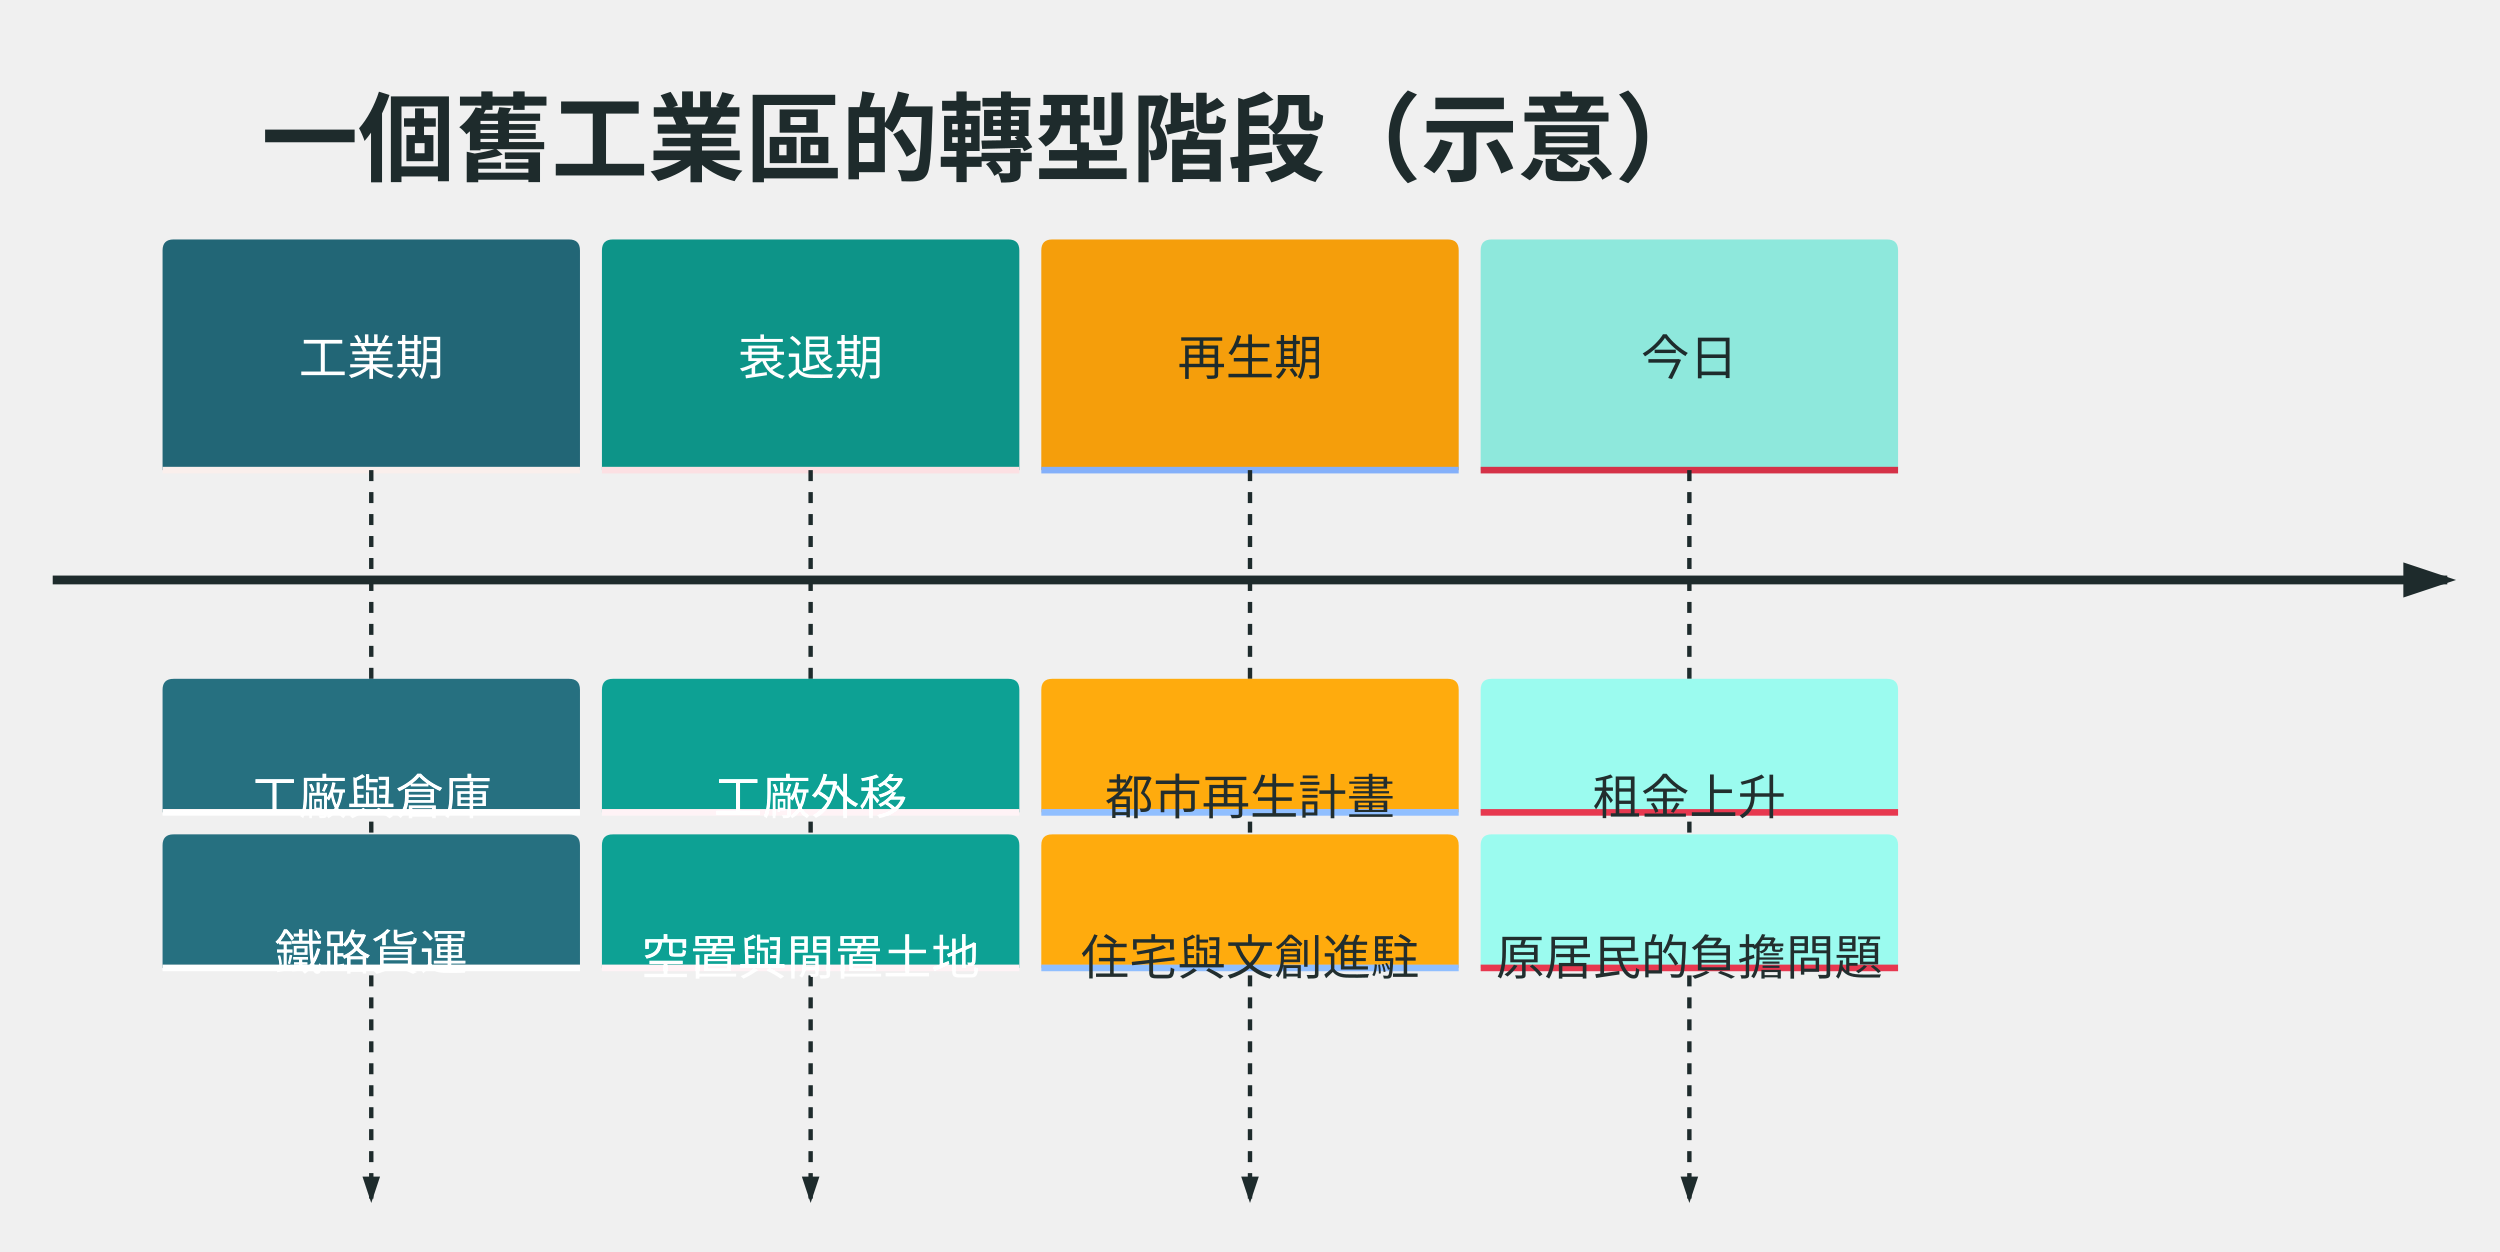
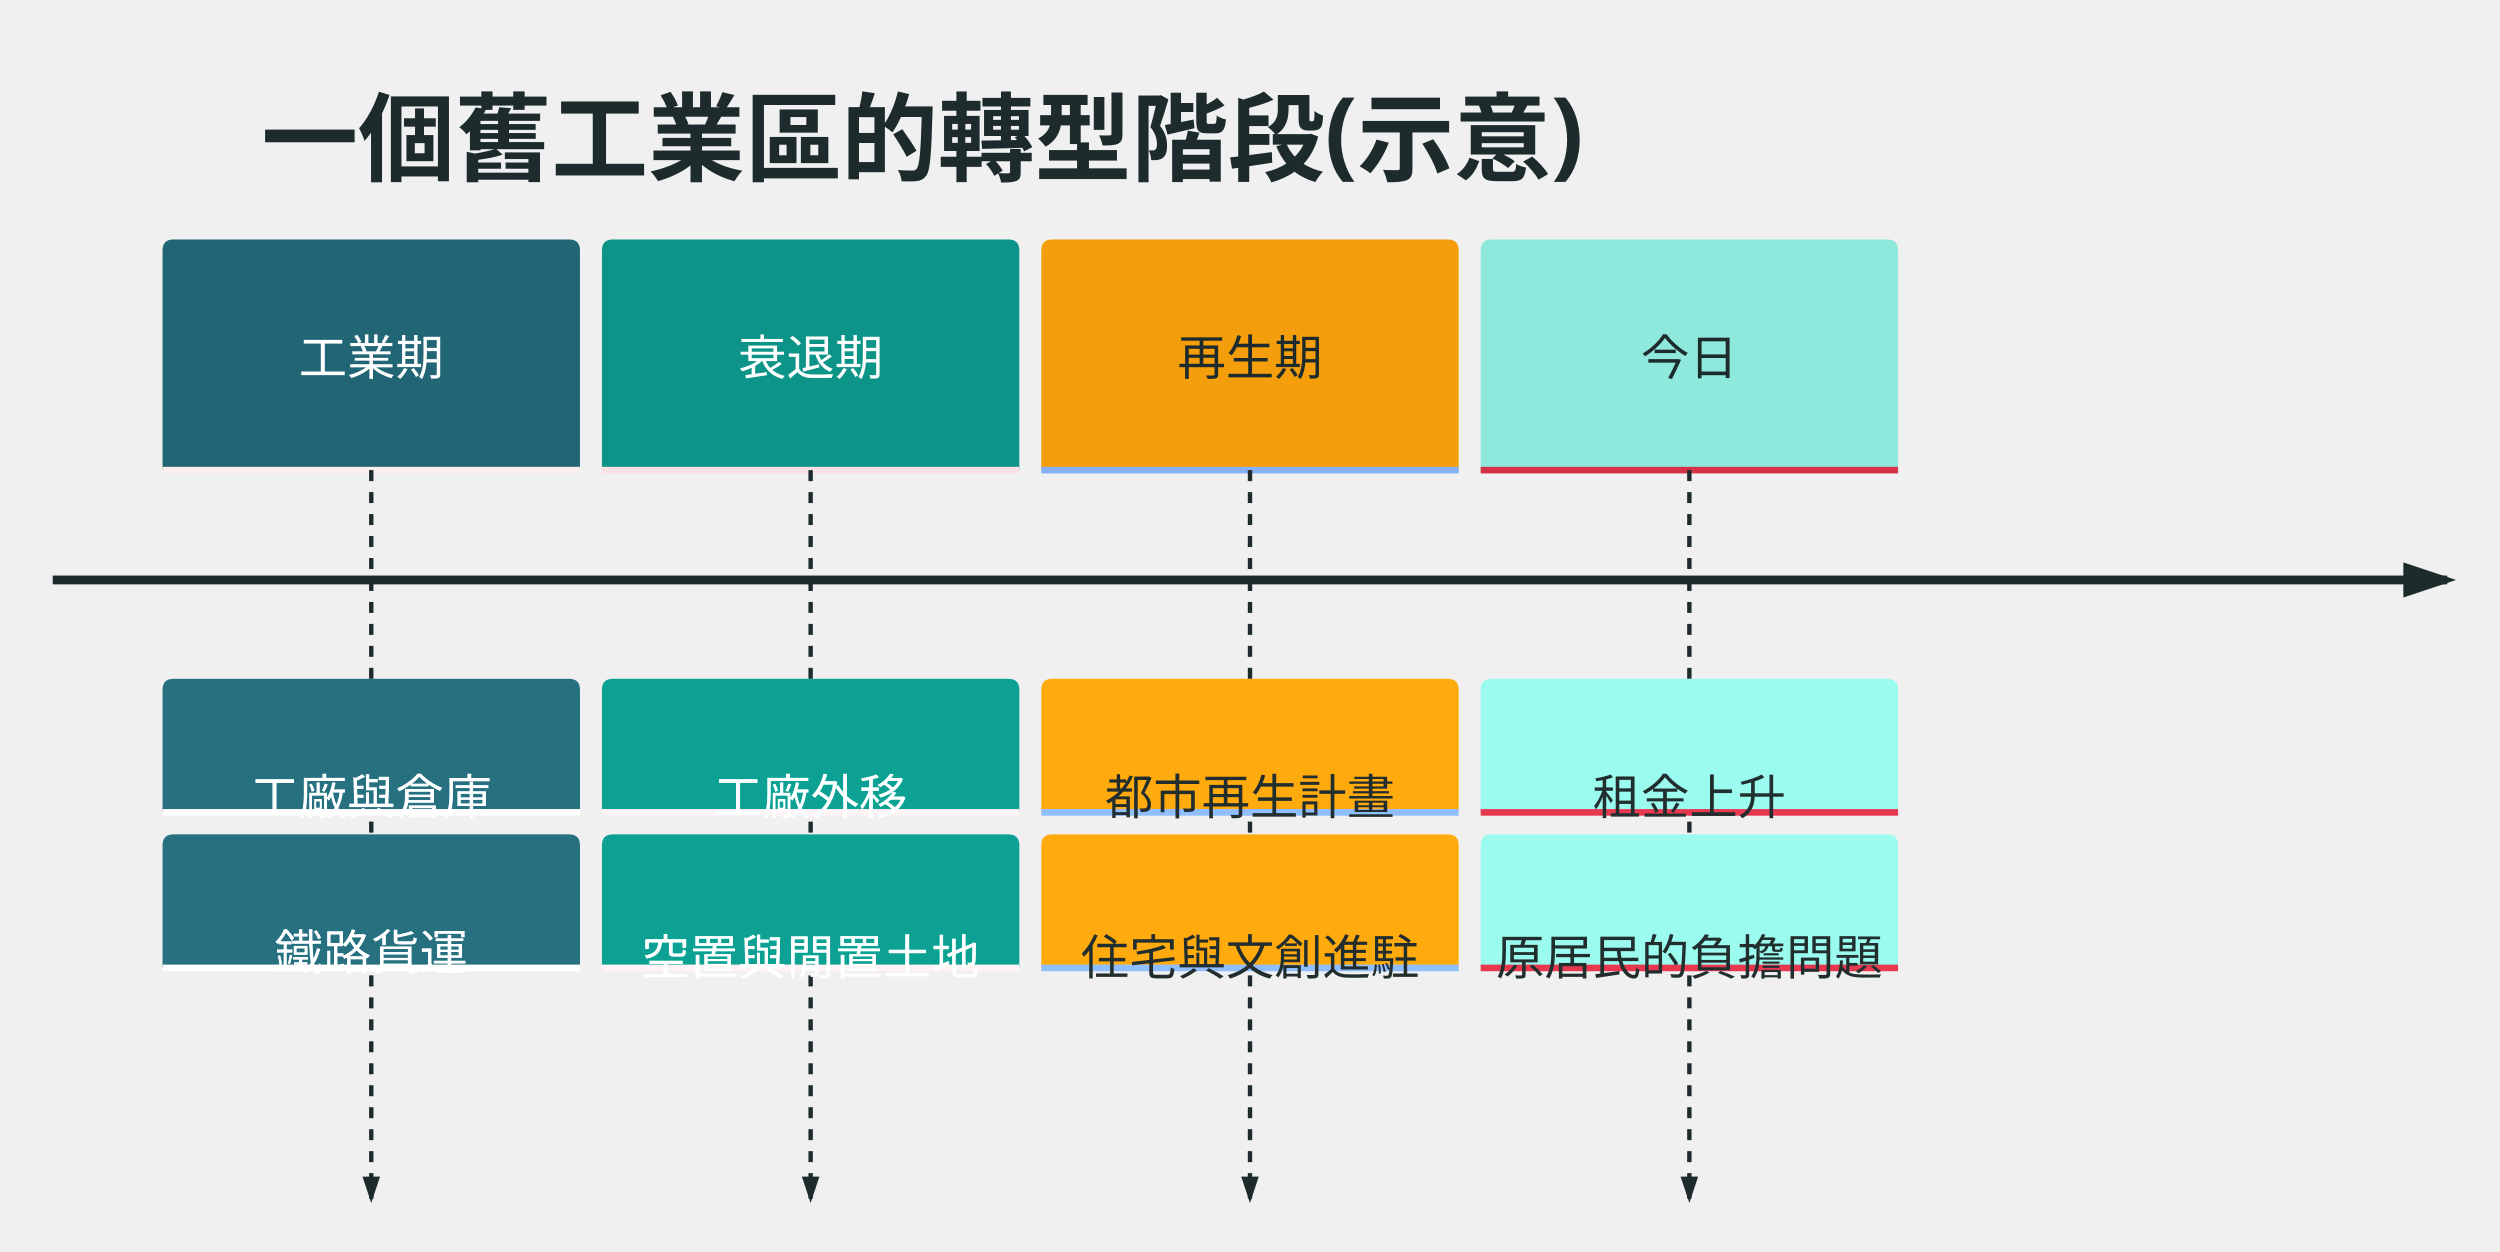
<svg xmlns="http://www.w3.org/2000/svg" id="svg_timeline" width="100%" style="max-width: 1138px;" viewBox="126 -59 1138 569.6" role="graphics-document document" aria-roledescription="timeline">
  <style>#svg_timeline{font-family:'Noto Sans TC','Microsoft JhengHei','PingFang TC','Segoe UI',sans-serif;font-size:22px;fill:#1E2B2C;}@keyframes edge-animation-frame{from{stroke-dashoffset:0;}}@keyframes dash{to{stroke-dashoffset:0;}}#svg_timeline .edge-animation-slow{stroke-dasharray:9,5!important;stroke-dashoffset:900;animation:dash 50s linear infinite;stroke-linecap:round;}#svg_timeline .edge-animation-fast{stroke-dasharray:9,5!important;stroke-dashoffset:900;animation:dash 20s linear infinite;stroke-linecap:round;}#svg_timeline .error-icon{fill:#DDF0E7;}#svg_timeline .error-text{fill:#1E2B2C;stroke:#1E2B2C;}#svg_timeline .edge-thickness-normal{stroke-width:1px;}#svg_timeline .edge-thickness-thick{stroke-width:3.5px;}#svg_timeline .edge-pattern-solid{stroke-dasharray:0;}#svg_timeline .edge-thickness-invisible{stroke-width:0;fill:none;}#svg_timeline .edge-pattern-dashed{stroke-dasharray:3;}#svg_timeline .edge-pattern-dotted{stroke-dasharray:2;}#svg_timeline .marker{fill:#226676;stroke:#226676;}#svg_timeline .marker.cross{stroke:#226676;}#svg_timeline svg{font-family:'Noto Sans TC','Microsoft JhengHei','PingFang TC','Segoe UI',sans-serif;font-size:22px;}#svg_timeline p{margin:0;}#svg_timeline .edge{stroke-width:3;}#svg_timeline .section--1 rect,#svg_timeline .section--1 path,#svg_timeline .section--1 circle,#svg_timeline .section--1 path{fill:#226676;}#svg_timeline .section--1 text{fill:#FFFFFF;}#svg_timeline .node-icon--1{font-size:40px;color:#FFFFFF;}#svg_timeline .section-edge--1{stroke:#226676;}#svg_timeline .edge-depth--1{stroke-width:17;}#svg_timeline .section--1 line{stroke:rgb(249.52, 238.559, 235.98);stroke-width:3;}#svg_timeline .lineWrapper line{stroke:#FFFFFF;}#svg_timeline .disabled,#svg_timeline .disabled circle,#svg_timeline .disabled text{fill:#DDF0E7;}#svg_timeline .disabled text{fill:#CBC2B6;}#svg_timeline .section-0 rect,#svg_timeline .section-0 path,#svg_timeline .section-0 circle,#svg_timeline .section-0 path{fill:#0d9488;}#svg_timeline .section-0 text{fill:#FFFFFF;}#svg_timeline .node-icon-0{font-size:40px;color:#FFFFFF;}#svg_timeline .section-edge-0{stroke:#0d9488;}#svg_timeline .edge-depth-0{stroke-width:14;}#svg_timeline .section-0 line{stroke:rgb(252.295, 224.205, 226.702);stroke-width:3;}#svg_timeline .lineWrapper line{stroke:#FFFFFF;}#svg_timeline .disabled,#svg_timeline .disabled circle,#svg_timeline .disabled text{fill:#DDF0E7;}#svg_timeline .disabled text{fill:#CBC2B6;}#svg_timeline .section-1 rect,#svg_timeline .section-1 path,#svg_timeline .section-1 circle,#svg_timeline .section-1 path{fill:#f59e0b;}#svg_timeline .section-1 text{fill:#1E2B2C;}#svg_timeline .node-icon-1{font-size:40px;color:#1E2B2C;}#svg_timeline .section-edge-1{stroke:#f59e0b;}#svg_timeline .edge-depth-1{stroke-width:11;}#svg_timeline .section-1 line{stroke:rgb(131.559, 175.573, 249.941);stroke-width:3;}#svg_timeline .lineWrapper line{stroke:#1E2B2C;}#svg_timeline .disabled,#svg_timeline .disabled circle,#svg_timeline .disabled text{fill:#DDF0E7;}#svg_timeline .disabled text{fill:#CBC2B6;}#svg_timeline .section-2 rect,#svg_timeline .section-2 path,#svg_timeline .section-2 circle,#svg_timeline .section-2 path{fill:#8ee8dc;}#svg_timeline .section-2 text{fill:#1E2B2C;}#svg_timeline .node-icon-2{font-size:40px;color:#1E2B2C;}#svg_timeline .section-edge-2{stroke:#8ee8dc;}#svg_timeline .edge-depth-2{stroke-width:8;}#svg_timeline .section-2 line{stroke:rgb(213.312, 50.188, 71.938);stroke-width:3;}#svg_timeline .lineWrapper line{stroke:#1E2B2C;}#svg_timeline .disabled,#svg_timeline .disabled circle,#svg_timeline .disabled text{fill:#DDF0E7;}#svg_timeline .disabled text{fill:#CBC2B6;}#svg_timeline .section-3 rect,#svg_timeline .section-3 path,#svg_timeline .section-3 circle,#svg_timeline .section-3 path{fill:#D0656E;}#svg_timeline .section-3 text{fill:#1E2B2C;}#svg_timeline .node-icon-3{font-size:40px;color:#1E2B2C;}#svg_timeline .section-edge-3{stroke:#D0656E;}#svg_timeline .edge-depth-3{stroke-width:5;}#svg_timeline .section-3 line{stroke:rgb(115.94, 212.56, 204.433);stroke-width:3;}#svg_timeline .lineWrapper line{stroke:#1E2B2C;}#svg_timeline .disabled,#svg_timeline .disabled circle,#svg_timeline .disabled text{fill:#DDF0E7;}#svg_timeline .disabled text{fill:#CBC2B6;}#svg_timeline .section-4 rect,#svg_timeline .section-4 path,#svg_timeline .section-4 circle,#svg_timeline .section-4 path{fill:#CBC2B6;}#svg_timeline .section-4 text{fill:#1E2B2C;}#svg_timeline .node-icon-4{font-size:40px;color:#1E2B2C;}#svg_timeline .section-edge-4{stroke:#CBC2B6;}#svg_timeline .edge-depth-4{stroke-width:2;}#svg_timeline .section-4 line{stroke:rgb(105.04, 123.22, 147.46);stroke-width:3;}#svg_timeline .lineWrapper line{stroke:#1E2B2C;}#svg_timeline .disabled,#svg_timeline .disabled circle,#svg_timeline .disabled text{fill:#DDF0E7;}#svg_timeline .disabled text{fill:#CBC2B6;}#svg_timeline .section-5 rect,#svg_timeline .section-5 path,#svg_timeline .section-5 circle,#svg_timeline .section-5 path{fill:#226676;}#svg_timeline .section-5 text{fill:#FFFFFF;}#svg_timeline .node-icon-5{font-size:40px;color:#FFFFFF;}#svg_timeline .section-edge-5{stroke:#226676;}#svg_timeline .edge-depth-5{stroke-width:-1;}#svg_timeline .section-5 line{stroke:rgb(249.52, 238.559, 235.98);stroke-width:3;}#svg_timeline .lineWrapper line{stroke:#FFFFFF;}#svg_timeline .disabled,#svg_timeline .disabled circle,#svg_timeline .disabled text{fill:#DDF0E7;}#svg_timeline .disabled text{fill:#CBC2B6;}#svg_timeline .section-6 rect,#svg_timeline .section-6 path,#svg_timeline .section-6 circle,#svg_timeline .section-6 path{fill:#c3c8ff;}#svg_timeline .section-6 text{fill:#1E2B2C;}#svg_timeline .node-icon-6{font-size:40px;color:#1E2B2C;}#svg_timeline .section-edge-6{stroke:#c3c8ff;}#svg_timeline .edge-depth-6{stroke-width:-4;}#svg_timeline .section-6 line{stroke:rgb(187.5, 171.875, 0);stroke-width:3;}#svg_timeline .lineWrapper line{stroke:#1E2B2C;}#svg_timeline .disabled,#svg_timeline .disabled circle,#svg_timeline .disabled text{fill:#DDF0E7;}#svg_timeline .disabled text{fill:#CBC2B6;}#svg_timeline .section-7 rect,#svg_timeline .section-7 path,#svg_timeline .section-7 circle,#svg_timeline .section-7 path{fill:hsl(39, 41.667%, 75%);}#svg_timeline .section-7 text{fill:#1E2B2C;}#svg_timeline .node-icon-7{font-size:40px;color:#1E2B2C;}#svg_timeline .section-edge-7{stroke:hsl(39, 41.667%, 75%);}#svg_timeline .edge-depth-7{stroke-width:-7;}#svg_timeline .section-7 line{stroke:rgb(37.188, 55.781, 90.312);stroke-width:3;}#svg_timeline .lineWrapper line{stroke:#1E2B2C;}#svg_timeline .disabled,#svg_timeline .disabled circle,#svg_timeline .disabled text{fill:#DDF0E7;}#svg_timeline .disabled text{fill:#CBC2B6;}#svg_timeline .section-8 rect,#svg_timeline .section-8 path,#svg_timeline .section-8 circle,#svg_timeline .section-8 path{fill:hsl(99, 41.667%, 65.588%);}#svg_timeline .section-8 text{fill:#1E2B2C;}#svg_timeline .node-icon-8{font-size:40px;color:#1E2B2C;}#svg_timeline .section-edge-8{stroke:hsl(99, 41.667%, 65.588%);}#svg_timeline .edge-depth-8{stroke-width:-10;}#svg_timeline .section-8 line{stroke:rgb(98.719, 51.188, 124.313);stroke-width:3;}#svg_timeline .lineWrapper line{stroke:#1E2B2C;}#svg_timeline .disabled,#svg_timeline .disabled circle,#svg_timeline .disabled text{fill:#DDF0E7;}#svg_timeline .disabled text{fill:#CBC2B6;}#svg_timeline .section-9 rect,#svg_timeline .section-9 path,#svg_timeline .section-9 circle,#svg_timeline .section-9 path{fill:hsl(129, 41.667%, 65.588%);}#svg_timeline .section-9 text{fill:#1E2B2C;}#svg_timeline .node-icon-9{font-size:40px;color:#1E2B2C;}#svg_timeline .section-edge-9{stroke:hsl(129, 41.667%, 65.588%);}#svg_timeline .edge-depth-9{stroke-width:-13;}#svg_timeline .section-9 line{stroke:rgb(124.313, 51.188, 113.344);stroke-width:3;}#svg_timeline .lineWrapper line{stroke:#1E2B2C;}#svg_timeline .disabled,#svg_timeline .disabled circle,#svg_timeline .disabled text{fill:#DDF0E7;}#svg_timeline .disabled text{fill:#CBC2B6;}#svg_timeline .section-10 rect,#svg_timeline .section-10 path,#svg_timeline .section-10 circle,#svg_timeline .section-10 path{fill:hsl(159, 41.667%, 65.588%);}#svg_timeline .section-10 text{fill:#1E2B2C;}#svg_timeline .node-icon-10{font-size:40px;color:#1E2B2C;}#svg_timeline .section-edge-10{stroke:hsl(159, 41.667%, 65.588%);}#svg_timeline .edge-depth-10{stroke-width:-16;}#svg_timeline .section-10 line{stroke:rgb(124.313, 51.188, 76.781);stroke-width:3;}#svg_timeline .lineWrapper line{stroke:#1E2B2C;}#svg_timeline .disabled,#svg_timeline .disabled circle,#svg_timeline .disabled text{fill:#DDF0E7;}#svg_timeline .disabled text{fill:#CBC2B6;}#svg_timeline .section--1[data-look="neo"] rect,#svg_timeline .section--1[data-look="neo"] path,#svg_timeline .section--1[data-look="neo"] circle{fill:#DDEEF1;stroke:url(#svg_timeline-gradient);stroke-width:2;}#svg_timeline .section--1[data-look="neo"] line{stroke:url(#svg_timeline-gradient);stroke-width:2;}#svg_timeline .section-0[data-look="neo"] rect,#svg_timeline .section-0[data-look="neo"] path,#svg_timeline .section-0[data-look="neo"] circle{fill:#DDEEF1;stroke:url(#svg_timeline-gradient);stroke-width:2;}#svg_timeline .section-0[data-look="neo"] line{stroke:url(#svg_timeline-gradient);stroke-width:2;}#svg_timeline .section-1[data-look="neo"] rect,#svg_timeline .section-1[data-look="neo"] path,#svg_timeline .section-1[data-look="neo"] circle{fill:#DDEEF1;stroke:url(#svg_timeline-gradient);stroke-width:2;}#svg_timeline .section-1[data-look="neo"] line{stroke:url(#svg_timeline-gradient);stroke-width:2;}#svg_timeline .section-2[data-look="neo"] rect,#svg_timeline .section-2[data-look="neo"] path,#svg_timeline .section-2[data-look="neo"] circle{fill:#DDEEF1;stroke:url(#svg_timeline-gradient);stroke-width:2;}#svg_timeline .section-2[data-look="neo"] line{stroke:url(#svg_timeline-gradient);stroke-width:2;}#svg_timeline .section-3[data-look="neo"] rect,#svg_timeline .section-3[data-look="neo"] path,#svg_timeline .section-3[data-look="neo"] circle{fill:#DDEEF1;stroke:url(#svg_timeline-gradient);stroke-width:2;}#svg_timeline .section-3[data-look="neo"] line{stroke:url(#svg_timeline-gradient);stroke-width:2;}#svg_timeline .section-4[data-look="neo"] rect,#svg_timeline .section-4[data-look="neo"] path,#svg_timeline .section-4[data-look="neo"] circle{fill:#DDEEF1;stroke:url(#svg_timeline-gradient);stroke-width:2;}#svg_timeline .section-4[data-look="neo"] line{stroke:url(#svg_timeline-gradient);stroke-width:2;}#svg_timeline .section-5[data-look="neo"] rect,#svg_timeline .section-5[data-look="neo"] path,#svg_timeline .section-5[data-look="neo"] circle{fill:#DDEEF1;stroke:url(#svg_timeline-gradient);stroke-width:2;}#svg_timeline .section-5[data-look="neo"] line{stroke:url(#svg_timeline-gradient);stroke-width:2;}#svg_timeline .section-6[data-look="neo"] rect,#svg_timeline .section-6[data-look="neo"] path,#svg_timeline .section-6[data-look="neo"] circle{fill:#DDEEF1;stroke:url(#svg_timeline-gradient);stroke-width:2;}#svg_timeline .section-6[data-look="neo"] line{stroke:url(#svg_timeline-gradient);stroke-width:2;}#svg_timeline .section-7[data-look="neo"] rect,#svg_timeline .section-7[data-look="neo"] path,#svg_timeline .section-7[data-look="neo"] circle{fill:#DDEEF1;stroke:url(#svg_timeline-gradient);stroke-width:2;}#svg_timeline .section-7[data-look="neo"] line{stroke:url(#svg_timeline-gradient);stroke-width:2;}#svg_timeline .section-8[data-look="neo"] rect,#svg_timeline .section-8[data-look="neo"] path,#svg_timeline .section-8[data-look="neo"] circle{fill:#DDEEF1;stroke:url(#svg_timeline-gradient);stroke-width:2;}#svg_timeline .section-8[data-look="neo"] line{stroke:url(#svg_timeline-gradient);stroke-width:2;}#svg_timeline .section-9[data-look="neo"] rect,#svg_timeline .section-9[data-look="neo"] path,#svg_timeline .section-9[data-look="neo"] circle{fill:#DDEEF1;stroke:url(#svg_timeline-gradient);stroke-width:2;}#svg_timeline .section-9[data-look="neo"] line{stroke:url(#svg_timeline-gradient);stroke-width:2;}#svg_timeline .section-10[data-look="neo"] rect,#svg_timeline .section-10[data-look="neo"] path,#svg_timeline .section-10[data-look="neo"] circle{fill:#DDEEF1;stroke:url(#svg_timeline-gradient);stroke-width:2;}#svg_timeline .section-10[data-look="neo"] line{stroke:url(#svg_timeline-gradient);stroke-width:2;}#svg_timeline .section-root rect,#svg_timeline .section-root path,#svg_timeline .section-root circle{fill:hsl(189, 41.667%, 65.588%);}#svg_timeline .section-root text{fill:#1E2B2C;}#svg_timeline .icon-container{height:100%;display:flex;justify-content:center;align-items:center;}#svg_timeline .edge{fill:none;}#svg_timeline .eventWrapper{filter:brightness(120%);}#svg_timeline .node .neo-node{stroke:#226676;}#svg_timeline [data-look="neo"].node rect,#svg_timeline [data-look="neo"].cluster rect,#svg_timeline [data-look="neo"].node polygon{stroke:url(#svg_timeline-gradient);filter:drop-shadow( 1px 2px 2px rgba(185,185,185,1));}#svg_timeline [data-look="neo"].swimlane.cluster rect{filter:none;}#svg_timeline [data-look="neo"].node path{stroke:url(#svg_timeline-gradient);stroke-width:1px;}#svg_timeline [data-look="neo"].node .outer-path{filter:drop-shadow( 1px 2px 2px rgba(185,185,185,1));}#svg_timeline [data-look="neo"].node .neo-line path{stroke:#226676;filter:none;}#svg_timeline [data-look="neo"].node circle{stroke:url(#svg_timeline-gradient);filter:drop-shadow( 1px 2px 2px rgba(185,185,185,1));}#svg_timeline [data-look="neo"].node circle .state-start{fill:#000000;}#svg_timeline [data-look="neo"].icon-shape .icon{fill:url(#svg_timeline-gradient);filter:drop-shadow( 1px 2px 2px rgba(185,185,185,1));}#svg_timeline [data-look="neo"].icon-shape .icon-neo path{stroke:url(#svg_timeline-gradient);filter:drop-shadow( 1px 2px 2px rgba(185,185,185,1));}#svg_timeline :root{--mermaid-font-family:'Noto Sans TC','Microsoft JhengHei','PingFang TC','Segoe UI',sans-serif;}</style>
  <g />
  <g />
  <defs>
    <marker id="svg_timeline-arrowhead" refX="5" refY="2" markerWidth="6" markerHeight="4" orient="auto">
      <path d="M 0,0 V 4 L6,2 Z" />
    </marker>
  </defs>
  <g class="taskWrapper" transform="translate(200, 50)">
    <g class="timeline-node section--1">
      <g>
        <path id="svg_timeline-node-0" class="node-bkg node-undefined" d="M0 100 v-95 q0,-5,5,-5 h180 q5,0,5,5 v100 H0 Z" />
        <line class="node-line--1" x1="0" y1="105" x2="190" y2="105" />
      </g>
      <g transform="translate(95, 10)">
        <text dy="1em" alignment-baseline="middle" dominant-baseline="middle" text-anchor="middle">
          <tspan x="0" dy="1em">工業期</tspan>
        </text>
      </g>
    </g>
  </g>
  <g class="lineWrapper">
    <line x1="295" y1="155" x2="295" y2="486.6" stroke-width="2" stroke="black" marker-end="url(#svg_timeline-arrowhead)" stroke-dasharray="5,5" />
  </g>
  <g class="eventWrapper" transform="translate(200, 250)">
    <g class="timeline-node section--1">
      <g>
        <path id="svg_timeline-node-1" class="node-bkg node-undefined" d="M0 55.8 v-50.8 q0,-5,5,-5 h180 q5,0,5,5 v55.8 H0 Z" />
        <line class="node-line--1" x1="0" y1="60.8" x2="190" y2="60.8" />
      </g>
      <g transform="translate(95, 10)">
        <text dy="1em" alignment-baseline="middle" dominant-baseline="middle" text-anchor="middle">
          <tspan x="0" dy="1em">工廠與倉庫</tspan>
        </text>
      </g>
    </g>
  </g>
  <g class="eventWrapper" transform="translate(200, 320.8)">
    <g class="timeline-node section--1">
      <g>
        <path id="svg_timeline-node-2" class="node-bkg node-undefined" d="M0 55.8 v-50.8 q0,-5,5,-5 h180 q5,0,5,5 v55.8 H0 Z" />
        <line class="node-line--1" x1="0" y1="60.8" x2="190" y2="60.8" />
      </g>
      <g transform="translate(95, 10)">
        <text dy="1em" alignment-baseline="middle" dominant-baseline="middle" text-anchor="middle">
          <tspan x="0" dy="1em">鐵路貨運</tspan>
        </text>
      </g>
    </g>
  </g>
  <g class="taskWrapper" transform="translate(400, 50)">
    <g class="timeline-node section-0">
      <g>
        <path id="svg_timeline-node-3" class="node-bkg node-undefined" d="M0 100 v-95 q0,-5,5,-5 h180 q5,0,5,5 v100 H0 Z" />
        <line class="node-line-0" x1="0" y1="105" x2="190" y2="105" />
      </g>
      <g transform="translate(95, 10)">
        <text dy="1em" alignment-baseline="middle" dominant-baseline="middle" text-anchor="middle">
          <tspan x="0" dy="1em">衰退期</tspan>
        </text>
      </g>
    </g>
  </g>
  <g class="lineWrapper">
    <line x1="495" y1="155" x2="495" y2="486.6" stroke-width="2" stroke="black" marker-end="url(#svg_timeline-arrowhead)" stroke-dasharray="5,5" />
  </g>
  <g class="eventWrapper" transform="translate(400, 250)">
    <g class="timeline-node section-0">
      <g>
        <path id="svg_timeline-node-4" class="node-bkg node-undefined" d="M0 55.8 v-50.8 q0,-5,5,-5 h180 q5,0,5,5 v55.8 H0 Z" />
        <line class="node-line-0" x1="0" y1="60.8" x2="190" y2="60.8" />
      </g>
      <g transform="translate(95, 10)">
        <text dy="1em" alignment-baseline="middle" dominant-baseline="middle" text-anchor="middle">
          <tspan x="0" dy="1em">工廠外移</tspan>
        </text>
      </g>
    </g>
  </g>
  <g class="eventWrapper" transform="translate(400, 320.8)">
    <g class="timeline-node section-0">
      <g>
        <path id="svg_timeline-node-5" class="node-bkg node-undefined" d="M0 55.8 v-50.8 q0,-5,5,-5 h180 q5,0,5,5 v55.8 H0 Z" />
        <line class="node-line-0" x1="0" y1="60.8" x2="190" y2="60.8" />
      </g>
      <g transform="translate(95, 10)">
        <text dy="1em" alignment-baseline="middle" dominant-baseline="middle" text-anchor="middle">
          <tspan x="0" dy="1em" />
          <tspan x="0" dy="1.1em">空置與閒置土地</tspan>
        </text>
      </g>
    </g>
  </g>
  <g class="taskWrapper" transform="translate(600, 50)">
    <g class="timeline-node section-1">
      <g>
        <path id="svg_timeline-node-6" class="node-bkg node-undefined" d="M0 100 v-95 q0,-5,5,-5 h180 q5,0,5,5 v100 H0 Z" />
        <line class="node-line-1" x1="0" y1="105" x2="190" y2="105" />
      </g>
      <g transform="translate(95, 10)">
        <text dy="1em" alignment-baseline="middle" dominant-baseline="middle" text-anchor="middle">
          <tspan x="0" dy="1em">再生期</tspan>
        </text>
      </g>
    </g>
  </g>
  <g class="lineWrapper">
    <line x1="695" y1="155" x2="695" y2="486.6" stroke-width="2" stroke="black" marker-end="url(#svg_timeline-arrowhead)" stroke-dasharray="5,5" />
  </g>
  <g class="eventWrapper" transform="translate(600, 250)">
    <g class="timeline-node section-1">
      <g>
        <path id="svg_timeline-node-7" class="node-bkg node-undefined" d="M0 55.8 v-50.8 q0,-5,5,-5 h180 q5,0,5,5 v55.8 H0 Z" />
        <line class="node-line-1" x1="0" y1="60.8" x2="190" y2="60.8" />
      </g>
      <g transform="translate(95, 10)">
        <text dy="1em" alignment-baseline="middle" dominant-baseline="middle" text-anchor="middle">
          <tspan x="0" dy="1em">都市再生計畫</tspan>
        </text>
      </g>
    </g>
  </g>
  <g class="eventWrapper" transform="translate(600, 320.8)">
    <g class="timeline-node section-1">
      <g>
        <path id="svg_timeline-node-8" class="node-bkg node-undefined" d="M0 55.8 v-50.8 q0,-5,5,-5 h180 q5,0,5,5 v55.8 H0 Z" />
        <line class="node-line-1" x1="0" y1="60.8" x2="190" y2="60.8" />
      </g>
      <g transform="translate(95, 10)">
        <text dy="1em" alignment-baseline="middle" dominant-baseline="middle" text-anchor="middle">
          <tspan x="0" dy="1em" />
          <tspan x="0" dy="1.1em">住宅與文創進駐</tspan>
        </text>
      </g>
    </g>
  </g>
  <g class="taskWrapper" transform="translate(800, 50)">
    <g class="timeline-node section-2">
      <g>
        <path id="svg_timeline-node-9" class="node-bkg node-undefined" d="M0 100 v-95 q0,-5,5,-5 h180 q5,0,5,5 v100 H0 Z" />
        <line class="node-line-2" x1="0" y1="105" x2="190" y2="105" />
      </g>
      <g transform="translate(95, 10)">
        <text dy="1em" alignment-baseline="middle" dominant-baseline="middle" text-anchor="middle">
          <tspan x="0" dy="1em">今日</tspan>
        </text>
      </g>
    </g>
  </g>
  <g class="lineWrapper">
    <line x1="895" y1="155" x2="895" y2="486.6" stroke-width="2" stroke="black" marker-end="url(#svg_timeline-arrowhead)" stroke-dasharray="5,5" />
  </g>
  <g class="eventWrapper" transform="translate(800, 250)">
    <g class="timeline-node section-2">
      <g>
        <path id="svg_timeline-node-10" class="node-bkg node-undefined" d="M0 55.8 v-50.8 q0,-5,5,-5 h180 q5,0,5,5 v55.8 H0 Z" />
        <line class="node-line-2" x1="0" y1="60.8" x2="190" y2="60.8" />
      </g>
      <g transform="translate(95, 10)">
        <text dy="1em" alignment-baseline="middle" dominant-baseline="middle" text-anchor="middle">
          <tspan x="0" dy="1em">租金上升</tspan>
        </text>
      </g>
    </g>
  </g>
  <g class="eventWrapper" transform="translate(800, 320.8)">
    <g class="timeline-node section-2">
      <g>
        <path id="svg_timeline-node-11" class="node-bkg node-undefined" d="M0 55.8 v-50.8 q0,-5,5,-5 h180 q5,0,5,5 v55.8 H0 Z" />
        <line class="node-line-2" x1="0" y1="60.8" x2="190" y2="60.8" />
      </g>
      <g transform="translate(95, 10)">
        <text dy="1em" alignment-baseline="middle" dominant-baseline="middle" text-anchor="middle">
          <tspan x="0" dy="1em" />
          <tspan x="0" dy="1.1em">原居民的負擔問題</tspan>
        </text>
      </g>
    </g>
  </g>
-   <text x="245" font-size="4ex" font-weight="bold" y="20">一個舊工業區的轉型階段（示意）</text>
+   <text x="245" font-size="4ex" font-weight="bold" y="20">一個舊工業區的轉型階段(示意)</text>
  <g class="lineWrapper">
    <line x1="150" y1="205" x2="1240" y2="205" stroke-width="4" stroke="black" marker-end="url(#svg_timeline-arrowhead)" />
  </g>
</svg>
